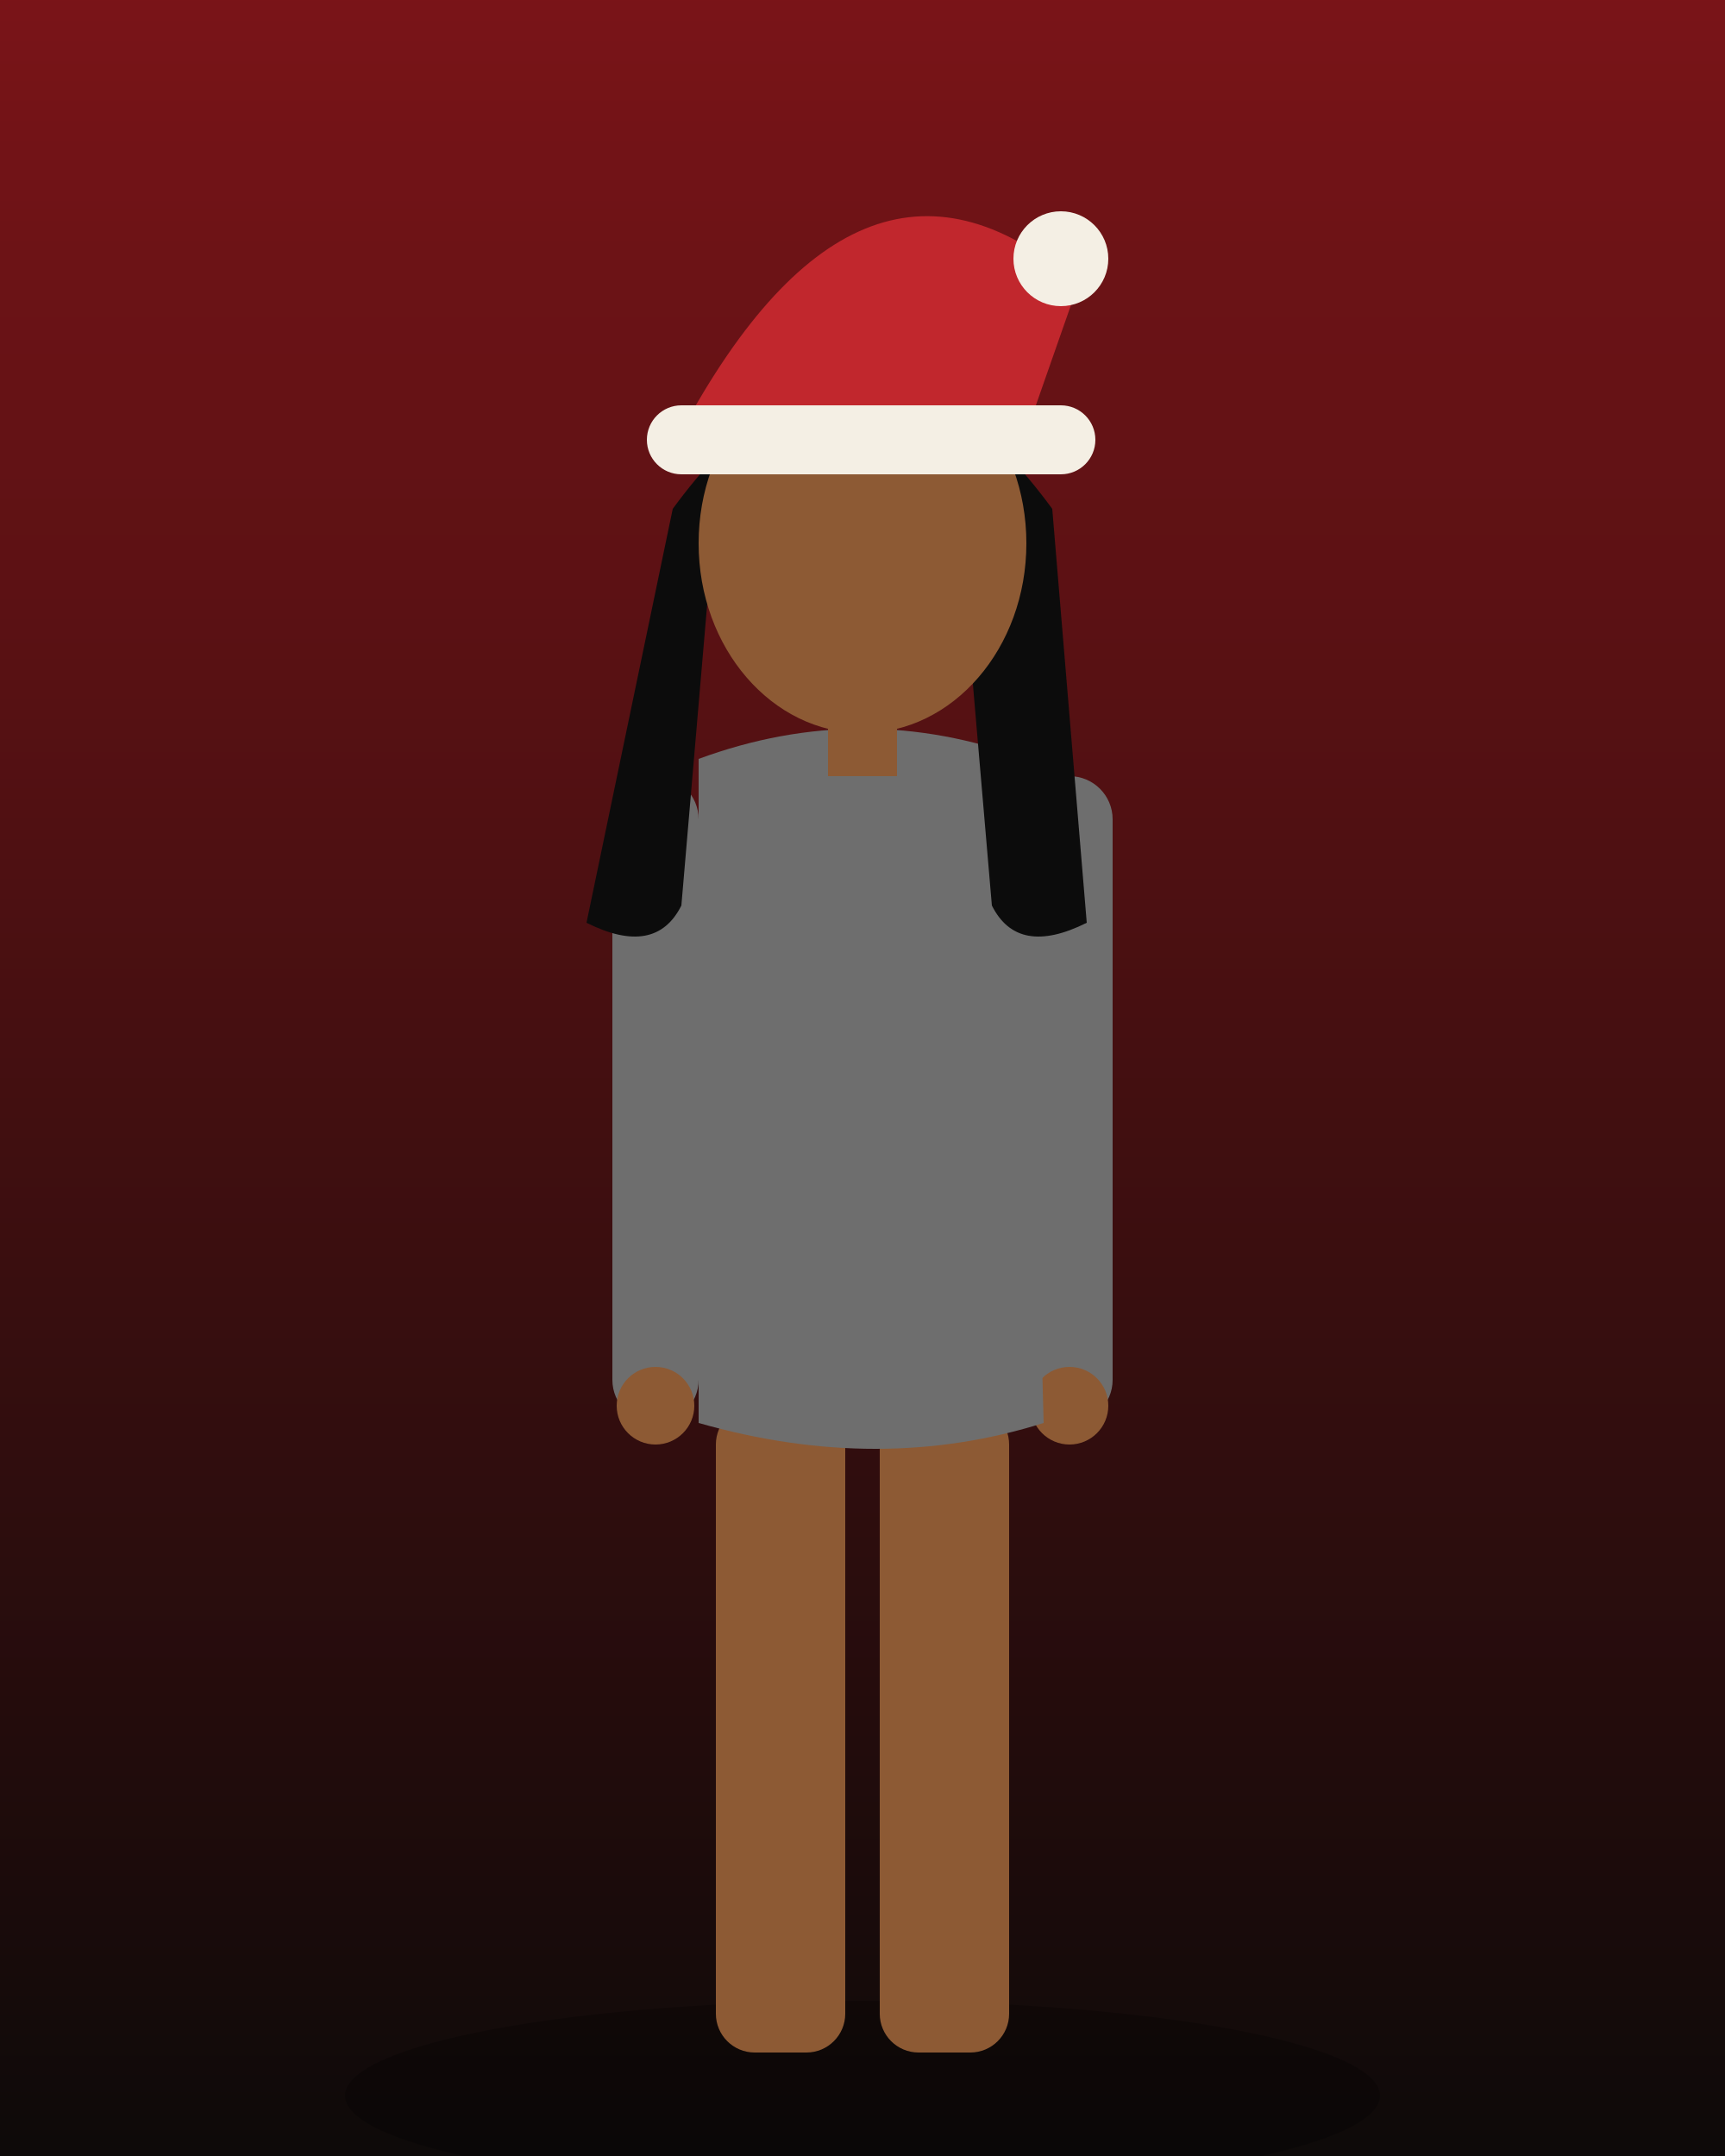
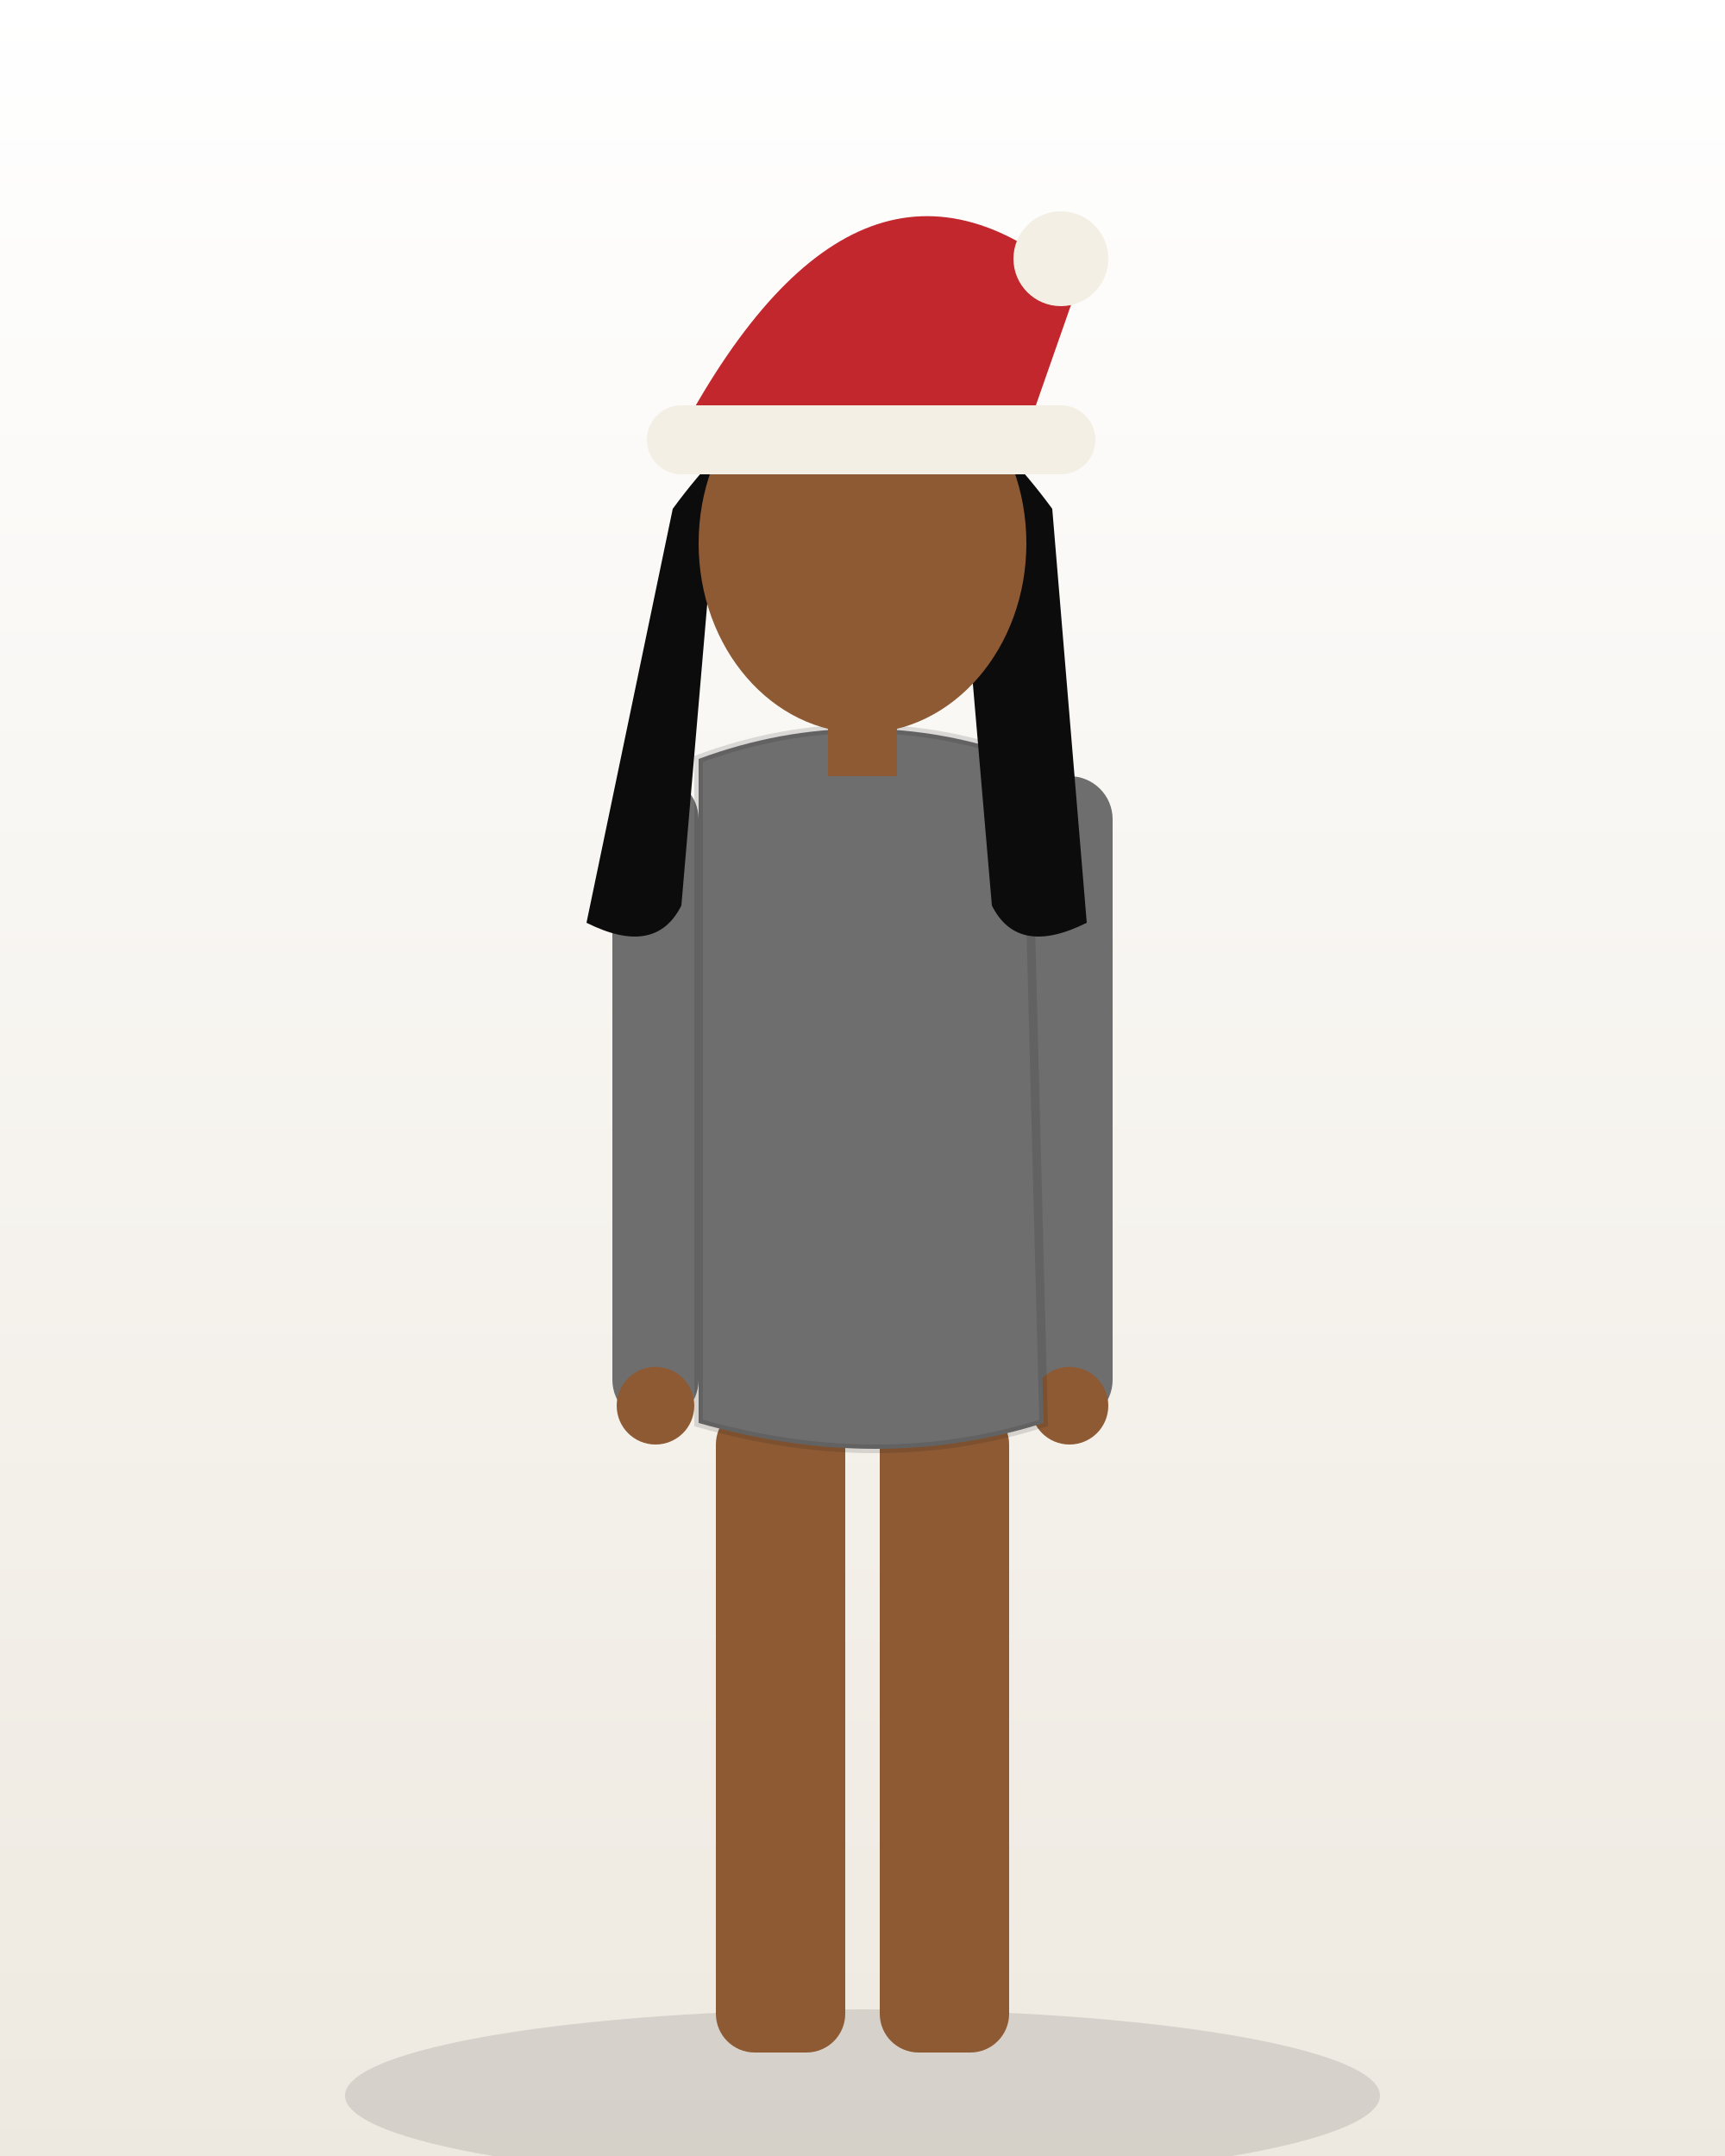
<svg xmlns="http://www.w3.org/2000/svg" width="400" height="500" viewBox="0 0 400 500" role="img" aria-label="Santa Hat illustration">
  <defs>
    <linearGradient id="g-santa-hat" x1="0" y1="0" x2="0" y2="1">
-       <stop offset="0" stop-color="#7A1418" />
-       <stop offset="1" stop-color="#0d0a09" />
+       <stop offset="0" stop-color="#ffffff" />
+       <stop offset="1" stop-color="#eee9e0" />
    </linearGradient>
  </defs>
  <rect width="400" height="500" fill="url(#g-santa-hat)" />
-   <ellipse cx="200" cy="486" rx="120" ry="22" fill="#000" opacity="0.25" />
+   <ellipse cx="200" cy="486" rx="120" ry="20" fill="#1c1a17" opacity="0.12" />
  <clipPath id="t-santa-hat">
    <path d="M162 176     q38 -14 76 0     l4 154     q-38 12 -80 0 Z" />
  </clipPath>
  <rect x="166" y="326" width="30" height="150" rx="9" fill="#8D5A34" />
  <rect x="204" y="326" width="30" height="150" rx="9" fill="#8D5A34" />
  <rect x="142" y="180" width="20" height="150" rx="10" fill="#6E6E6E" />
  <rect x="238" y="180" width="20" height="150" rx="10" fill="#6E6E6E" />
  <circle cx="152" cy="326" r="9" fill="#8D5A34" />
  <circle cx="248" cy="326" r="9" fill="#8D5A34" />
-   <path d="M162 176     q38 -14 76 0     l4 154     q-38 12 -80 0 Z" fill="#6E6E6E" />
+   <path d="M162 176     q38 -14 76 0     l4 154     q-38 12 -80 0 Z" fill="#6E6E6E" stroke="#1c1a17" stroke-opacity="0.14" stroke-width="2" />
  <g clip-path="url(#t-santa-hat)" />
  <rect x="192" y="150" width="16" height="30" fill="#8D5A34" />
  <path d="M156 118 q44 -60 88 0 l8 96 q-16 8 -22 -4 l-6 -70 q-28 14 -60 0 l-6 70 q-6 12 -22 4 Z" fill="#0C0C0C" />
  <ellipse cx="200" cy="126" rx="38" ry="44" fill="#8D5A34" />
  <path d="M166 106 q34 -30 68 0 q-8 -14 -34 -14 q-26 0 -34 14 Z" fill="#0C0C0C" />
  <path d="M158 100 q42 -78 92 -34 l-14 40 Z" fill="#C1272D" />
  <rect x="150" y="94" width="104" height="16" rx="8" fill="#F4EFE4" />
  <circle cx="246" cy="60" r="11" fill="#F4EFE4" />
</svg>
